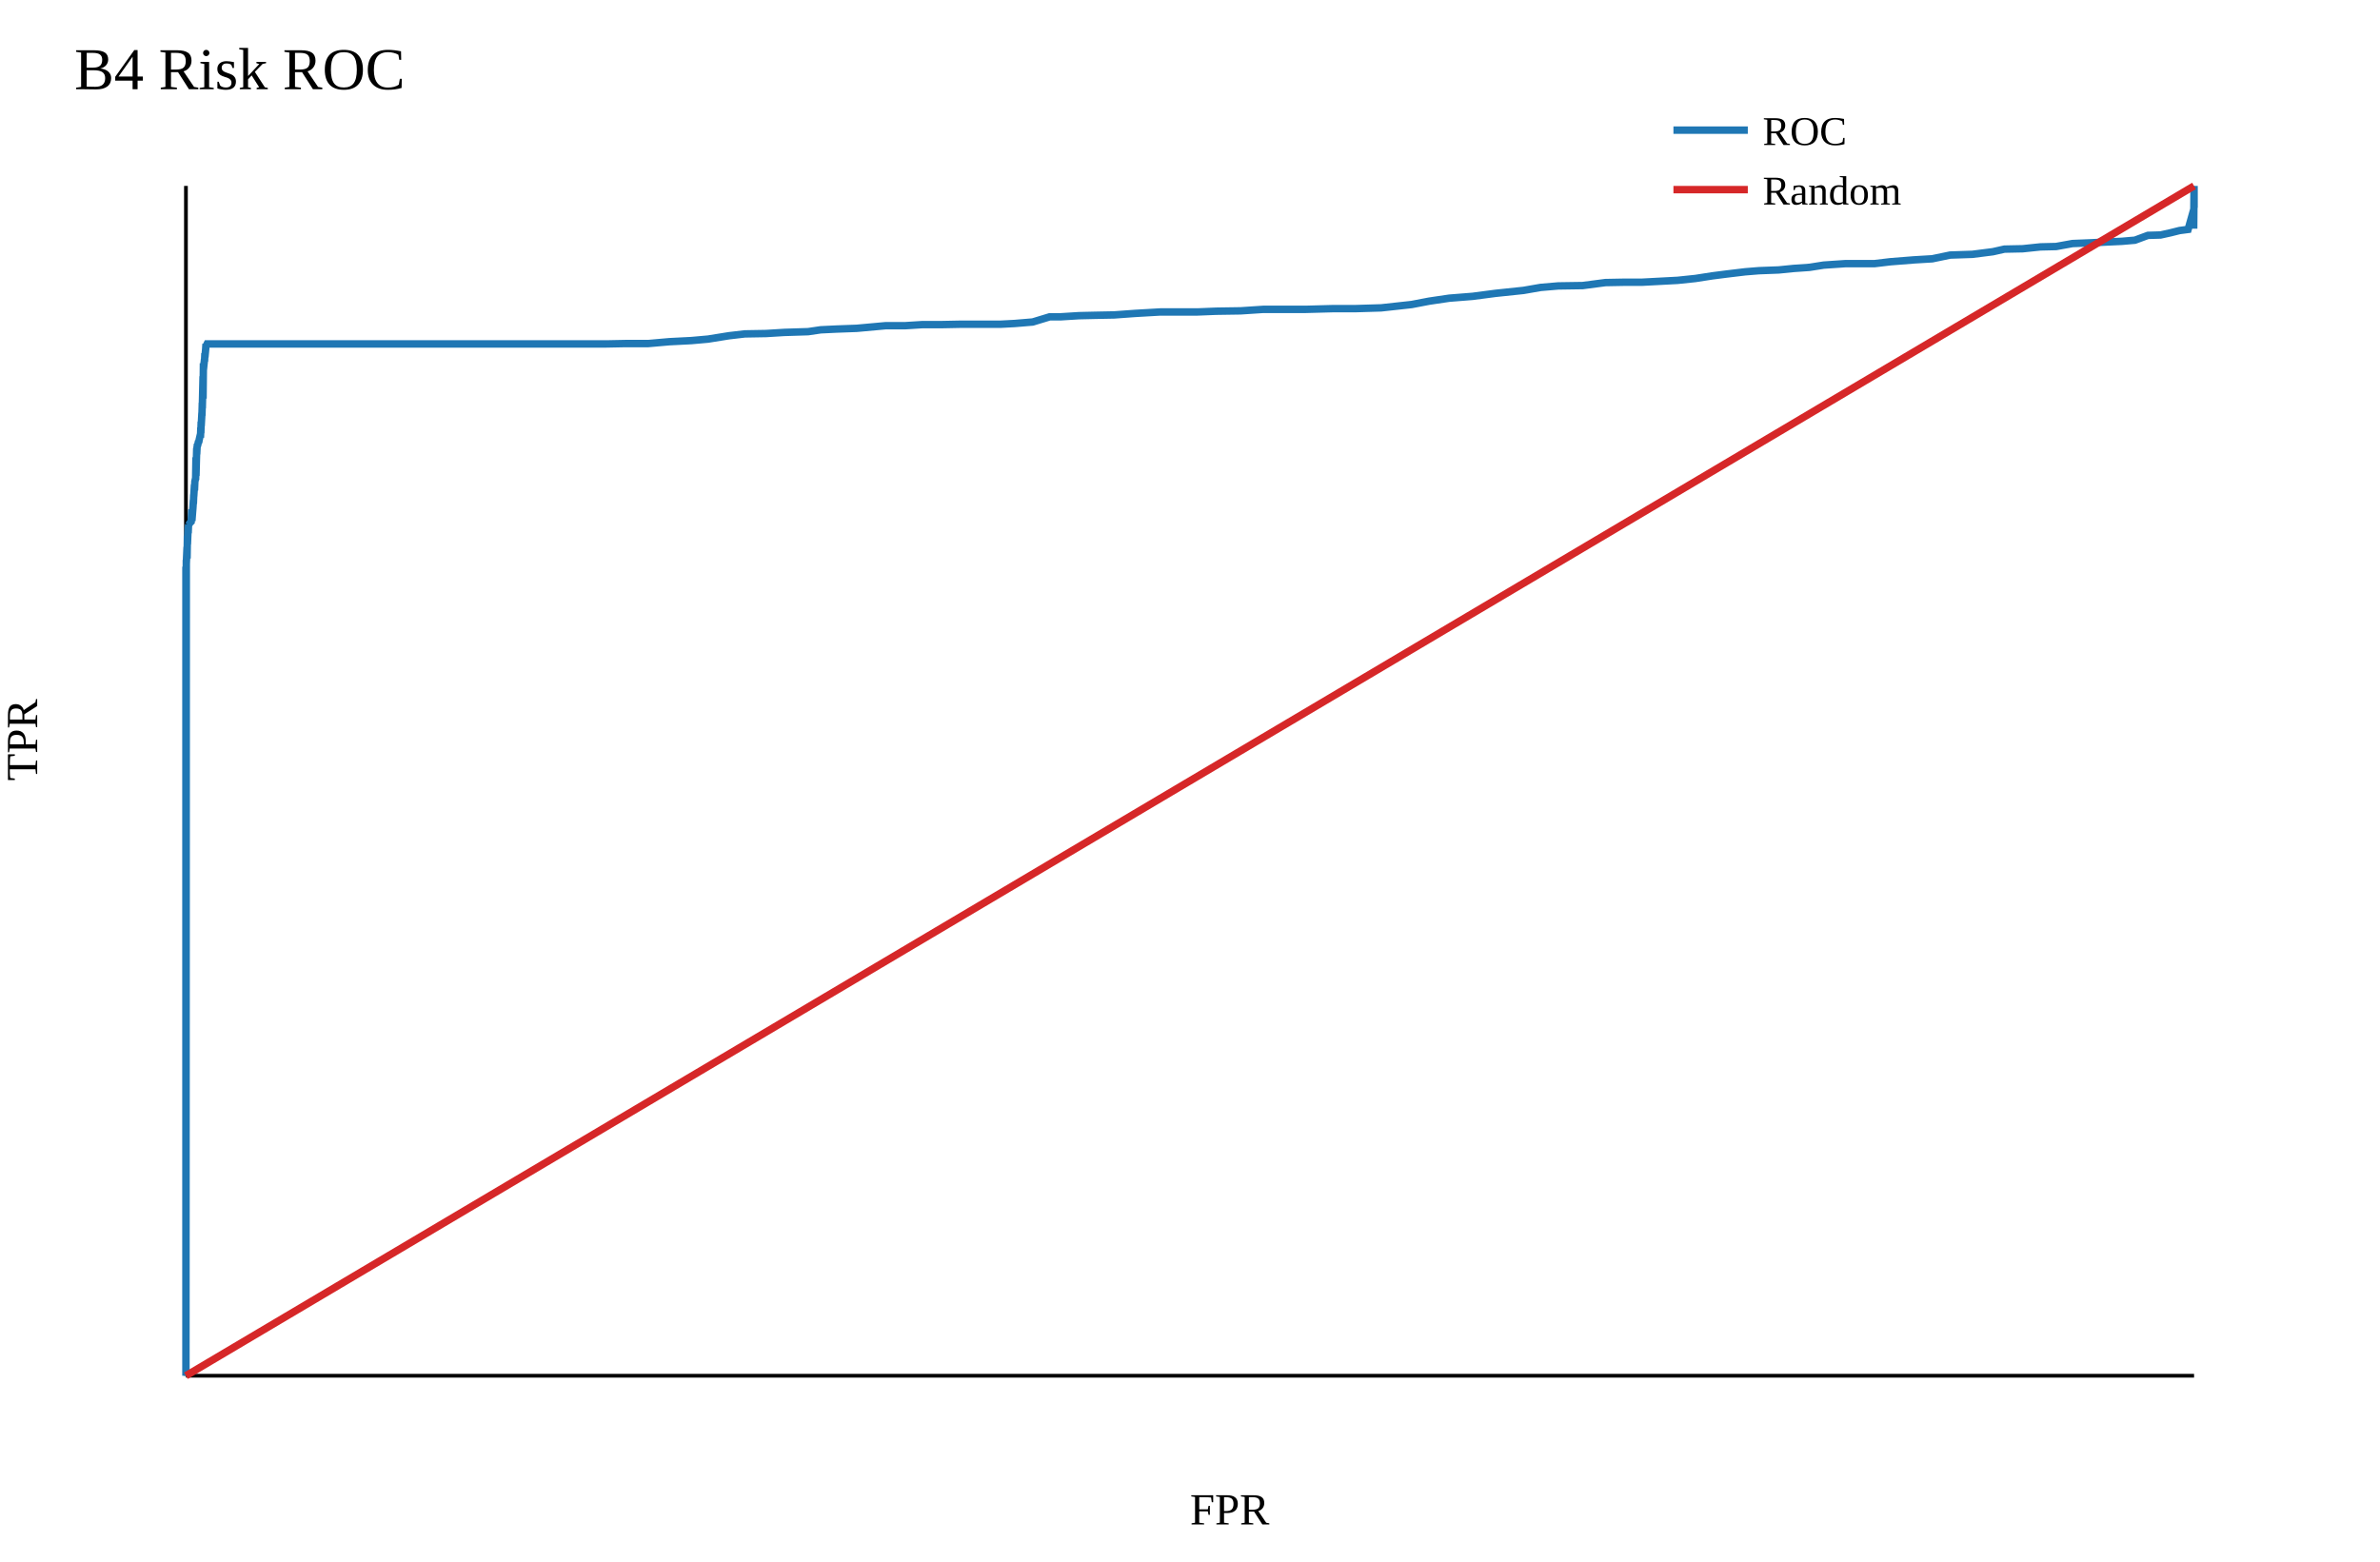
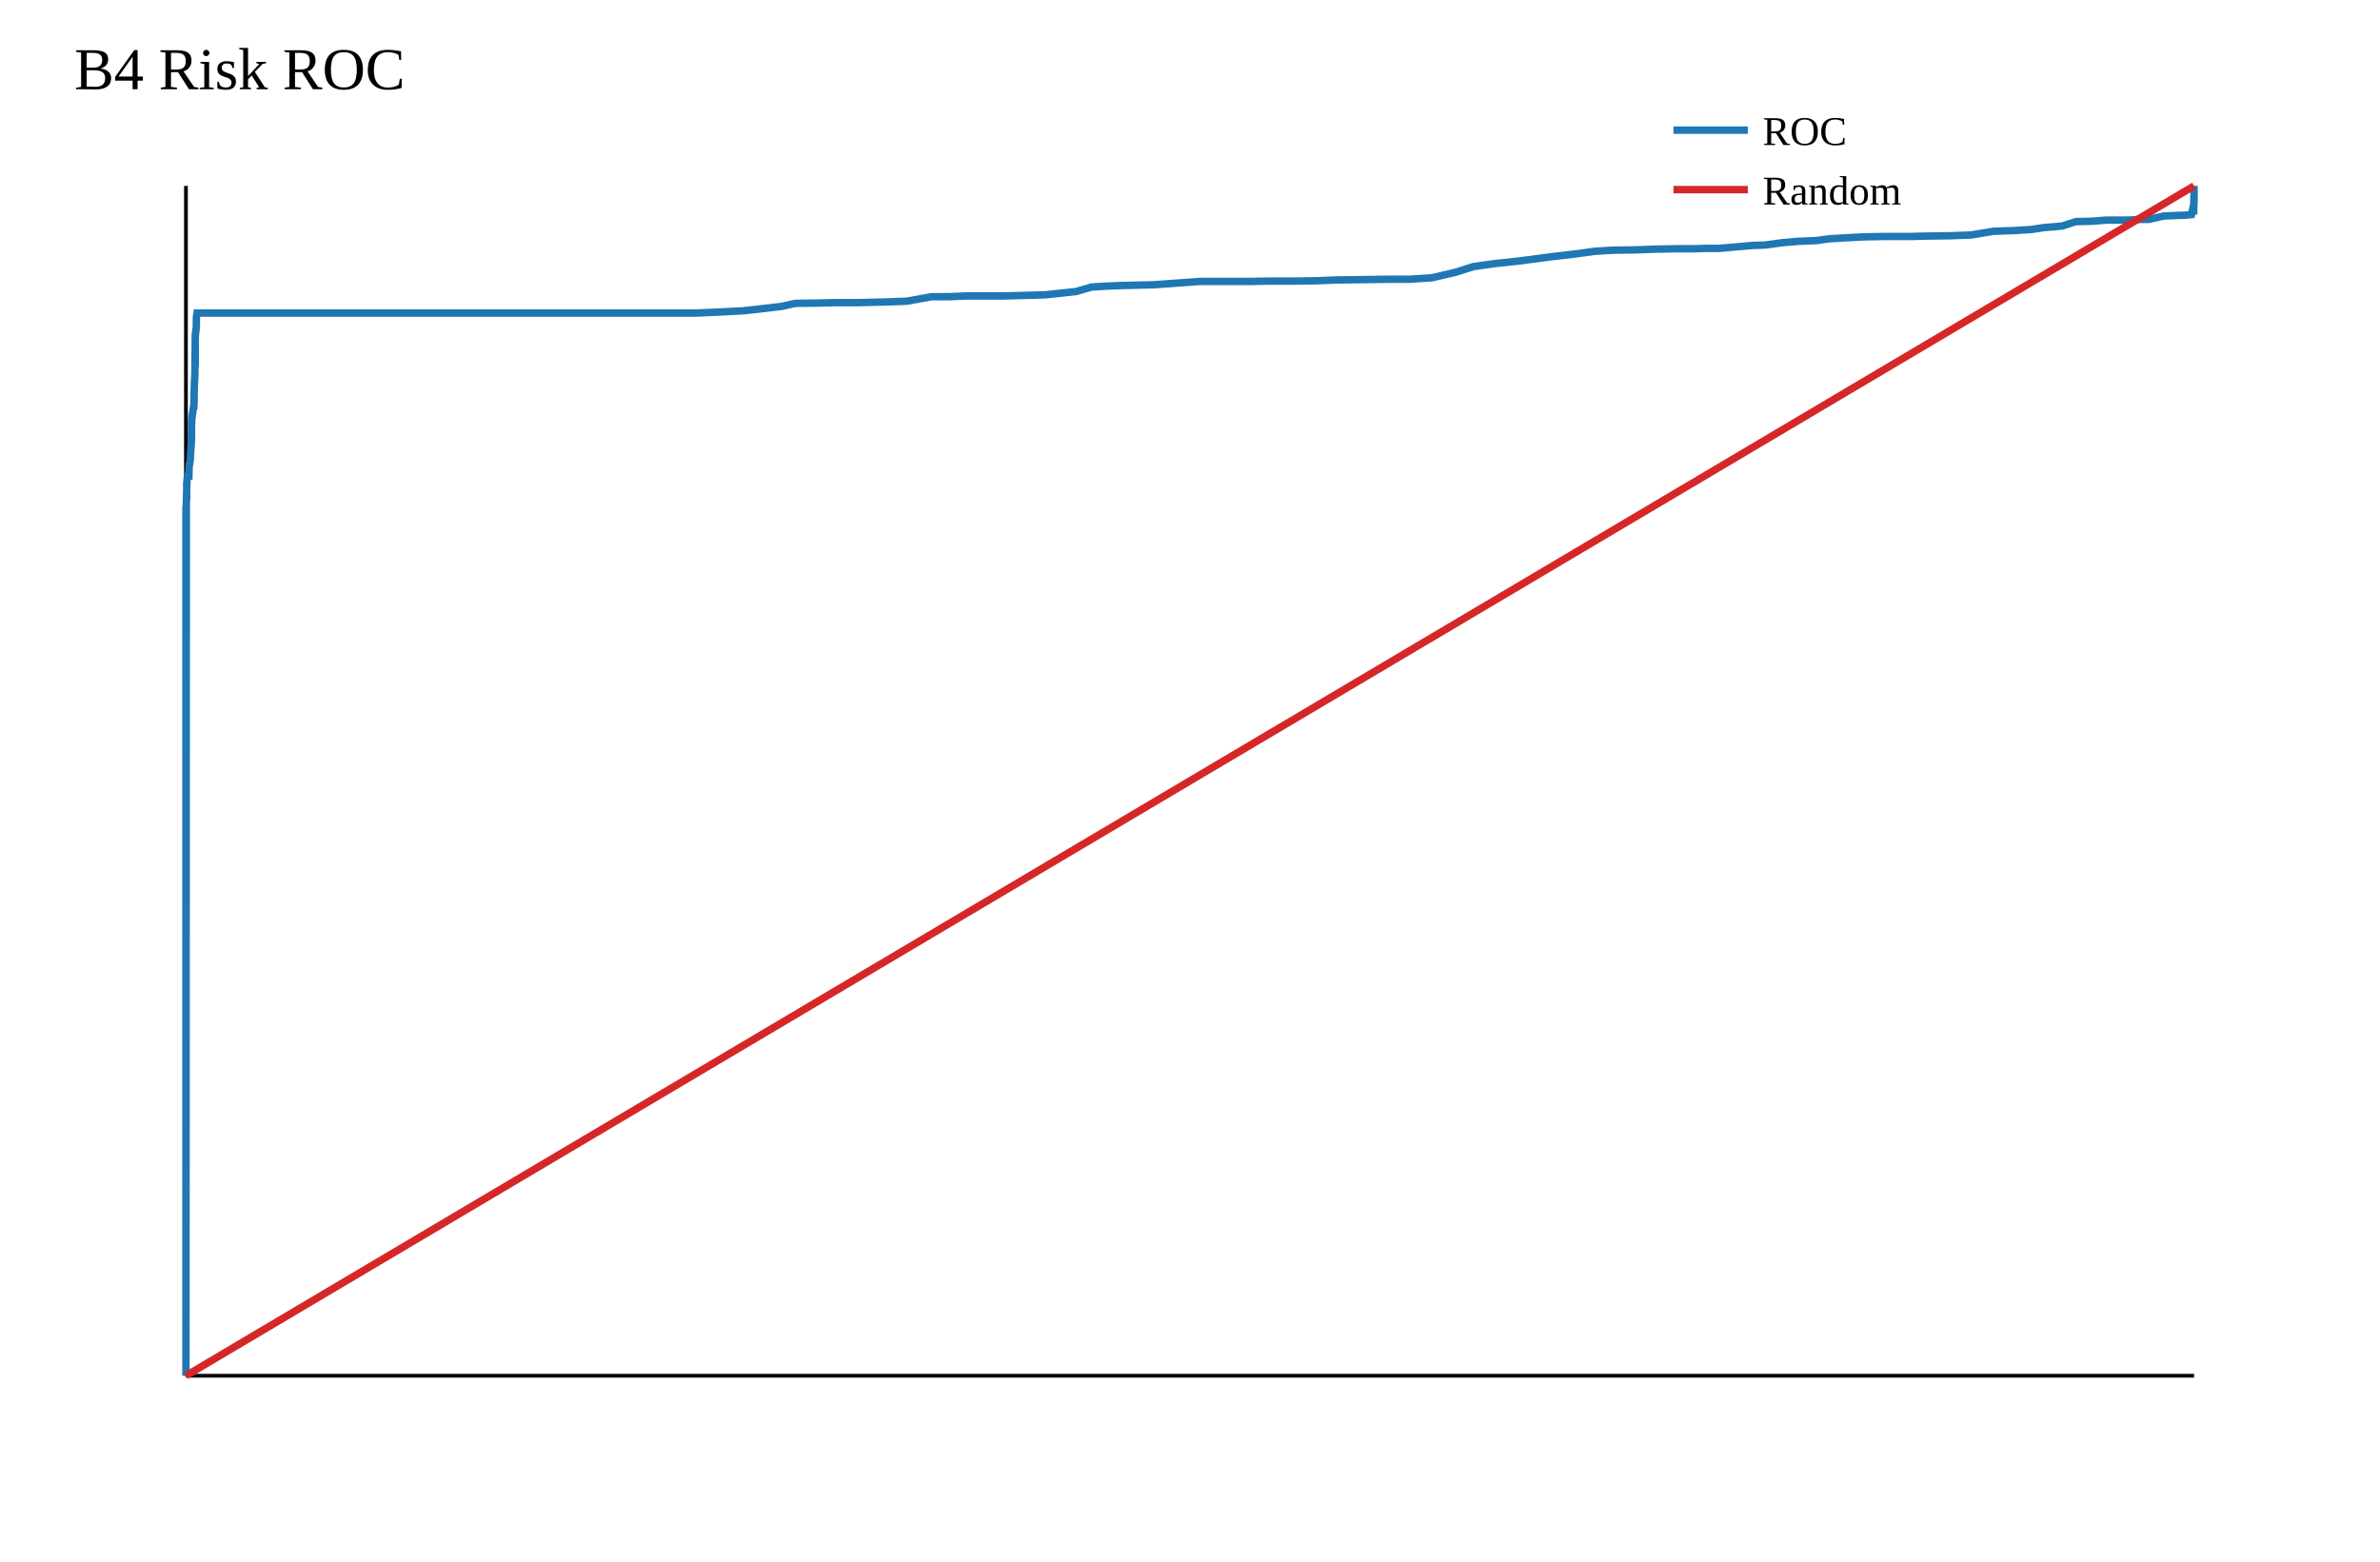
<svg xmlns="http://www.w3.org/2000/svg" width="640" height="420">
  <text x="20" y="24" font-size="16">B4 Risk ROC</text>
  <line x1="50" y1="370" x2="590" y2="370" stroke="black" />
  <line x1="50" y1="370" x2="50" y2="50" stroke="black" />
-   <text x="320" y="410" font-size="12">FPR</text>
-   <text x="10" y="210" font-size="12" transform="rotate(-90 10,210)">TPR</text>
-   <polyline fill="none" stroke="#1f77b4" stroke-width="2" points="50.0,152.4 50.0,152.9 50.0,153.5 50.0,153.7 50.0,154.1 50.0,154.5 50.0,155.1 50.0,155.7 50.0,156.4 50.0,157.0 50.0,160.0 50.0,166.5 50.0,175.2 50.0,182.3 50.0,188.6 50.0,193.9 50.0,203.8 50.0,210.9 50.0,217.4 50.0,227.2 50.0,235.3 50.0,245.9 50.0,256.5 50.0,268.6 50.0,273.6 50.0,280.5 50.0,290.5 50.0,297.4 50.0,307.3 50.0,315.0 50.0,321.8 50.0,328.2 50.0,335.9 50.0,345.2 50.0,354.6 50.0,365.8 50.0,370.0 50.1,150.6 50.1,150.9 50.1,151.6 50.3,147.1 50.3,147.6 50.3,148.2 50.3,149.2 50.3,150.2 50.4,144.1 50.4,145.2 50.4,146.4 50.6,141.7 50.6,141.9 50.6,142.2 50.6,142.4 50.6,142.9 50.6,143.4 50.7,141.0 50.7,141.2 50.9,140.9 51.1,140.6 51.4,140.3 51.6,137.0 51.6,138.3 51.6,138.9 51.6,139.5 51.6,140.1 51.9,136.3 52.0,134.5 52.0,135.5 52.1,133.0 52.1,133.5 52.3,130.3 52.3,131.0 52.3,131.9 52.4,129.5 52.6,128.6 52.6,129.1 52.7,123.0 52.7,123.9 52.7,124.7 52.7,125.3 52.7,125.6 52.7,126.4 52.7,126.8 52.7,127.6 52.7,128.0 52.9,120.5 52.9,120.7 52.9,121.0 52.9,122.2 53.0,120.1 53.0,120.3 53.1,119.4 53.1,119.7 53.1,120.0 53.4,118.6 53.4,119.1 53.6,118.1 53.9,116.8 53.9,117.3 53.9,117.7 54.0,115.0 54.0,115.6 54.0,115.9 54.0,116.5 54.1,113.4 54.1,114.0 54.1,114.6 54.3,111.0 54.3,111.6 54.3,111.8 54.4,108.3 54.4,109.8 54.6,101.2 54.6,101.8 54.6,103.0 54.6,103.7 54.6,104.6 54.6,106.4 54.6,107.2 54.7,97.7 54.7,98.5 54.7,98.9 54.7,99.4 55.0,96.6 55.0,97.2 55.1,95.0 55.1,96.1 55.3,94.0 55.4,92.5 55.4,92.7 55.4,93.1 55.7,92.5 56.0,92.5 56.4,92.5 57.0,92.5 57.4,92.5 57.9,92.5 58.6,92.5 59.1,92.5 60.1,92.5 60.9,92.5 61.7,92.5 63.3,92.5 64.4,92.5 66.7,92.5 68.6,92.5 71.7,92.5 75.3,92.5 79.0,92.5 84.1,92.5 91.3,92.5 97.7,92.5 103.3,92.5 107.6,92.5 112.3,92.5 117.4,92.5 122.1,92.5 126.3,92.5 133.3,92.5 140.0,92.5 145.4,92.5 152.7,92.5 158.6,92.5 163.1,92.5 168.1,92.4 174.3,92.4 180.0,91.9 185.9,91.6 190.4,91.2 196.0,90.3 200.3,89.8 206.0,89.7 210.9,89.4 217.3,89.2 220.7,88.7 224.9,88.5 230.4,88.3 238.1,87.6 243.3,87.6 248.1,87.3 253.4,87.3 258.4,87.2 263.3,87.2 269.1,87.2 272.9,87.0 277.7,86.6 282.3,85.2 285.3,85.2 290.1,84.9 294.4,84.8 299.6,84.7 305.1,84.3 312.0,83.9 317.1,83.9 322.0,83.9 327.0,83.7 333.6,83.6 339.7,83.2 345.0,83.2 351.1,83.2 358.6,83.0 364.6,83.0 371.4,82.8 379.6,81.9 384.3,81.0 389.7,80.2 396.0,79.7 402.1,78.9 409.7,78.1 414.3,77.3 419.0,76.9 425.6,76.8 431.7,76.0 437.0,75.9 441.6,75.9 447.3,75.6 451.1,75.4 455.9,74.9 460.4,74.2 464.3,73.7 469.3,73.1 473.0,72.8 478.3,72.6 482.3,72.2 486.6,71.9 490.4,71.3 496.3,70.9 504.1,70.9 508.3,70.4 514.6,69.9 519.6,69.6 524.4,68.6 530.4,68.4 535.9,67.7 539.0,67.0 543.9,66.9 548.7,66.4 552.9,66.3 557.3,65.5 562.3,65.3 566.3,65.1 570.6,64.9 574.1,64.6 577.6,63.3 581.0,63.2 583.7,62.6 586.1,62.0 588.4,61.7 589.9,56.4 589.9,56.7 589.9,57.7 589.9,58.3 589.9,58.8 589.9,59.3 589.9,59.8 589.9,60.3 589.9,60.6 589.9,61.5 590.0,50.0 590.0,50.0 590.0,50.7 590.0,51.1 590.0,51.4 590.0,51.8 590.0,52.7 590.0,53.4 590.0,54.9 590.0,55.3 590.0,55.9" />
+   <polyline fill="none" stroke="#1f77b4" stroke-width="2" points="50.0,136.1 50.0,137.0 50.0,137.3 50.0,137.7 50.0,138.1 50.0,138.3 50.0,139.2 50.0,141.1 50.0,145.1 50.0,152.4 50.0,161.1 50.0,169.6 50.0,176.3 50.0,186.0 50.0,191.5 50.0,201.8 50.0,211.5 50.0,219.6 50.0,232.4 50.0,240.3 50.0,251.8 50.0,262.0 50.0,269.9 50.0,278.8 50.0,287.6 50.0,298.1 50.0,306.8 50.0,313.9 50.0,322.6 50.0,329.8 50.0,339.7 50.0,350.7 50.0,361.5 50.0,370.0 50.1,134.8 50.1,135.2 50.1,135.5 50.2,132.1 50.2,132.7 50.2,133.2 50.2,134.0 50.2,134.5 50.2,129.5 50.2,130.1 50.2,130.7 50.2,131.5 50.3,128.7 50.3,128.8 50.3,129.2 50.4,128.3 50.4,128.5 50.4,128.6 50.5,128.0 50.8,128.0 50.8,126.1 50.8,126.7 50.8,127.3 50.8,127.7 50.9,124.9 51.0,124.8 51.1,124.2 51.2,123.2 51.2,123.6 51.2,122.0 51.2,122.2 51.2,122.8 51.3,121.2 51.4,119.3 51.4,120.4 51.5,115.5 51.5,116.2 51.5,116.7 51.5,117.0 51.5,117.2 51.5,118.4 51.5,118.7 51.5,119.0 51.5,113.0 51.5,113.5 51.5,113.8 51.5,115.0 51.6,112.2 51.6,112.6 51.7,111.4 51.7,111.6 51.7,112.1 51.8,110.7 51.8,111.1 51.8,111.3 51.9,110.5 52.1,108.9 52.1,109.7 52.1,110.1 52.2,107.2 52.2,108.0 52.2,108.5 52.2,108.8 52.2,104.9 52.2,105.9 52.2,106.6 52.3,102.1 52.3,102.7 52.3,103.1 52.4,100.5 52.4,101.5 52.5,91.0 52.5,92.5 52.5,93.3 52.5,94.8 52.5,95.7 52.5,97.4 52.5,98.7 52.5,89.5 52.5,90.3 52.5,90.9 52.7,88.4 52.7,89.0 52.8,87.5 52.8,88.0 52.8,85.8 52.9,84.4 52.9,85.1 53.0,84.2 53.5,84.2 54.2,84.2 54.8,84.2 55.8,84.2 56.5,84.2 56.9,84.2 58.3,84.2 59.7,84.2 61.1,84.2 62.6,84.2 64.3,84.2 67.4,84.2 70.2,84.2 74.1,84.2 75.9,84.2 80.0,84.2 83.4,84.2 87.7,84.2 93.6,84.2 101.1,84.2 106.5,84.2 112.5,84.2 118.2,84.2 124.5,84.2 130.5,84.2 135.6,84.2 139.4,84.2 146.4,84.2 153.9,84.2 160.4,84.2 167.5,84.2 172.9,84.2 177.9,84.2 180.8,84.2 187.1,84.2 193.8,83.9 199.7,83.6 204.3,83.1 210.2,82.4 213.8,81.6 220.0,81.5 224.5,81.4 230.5,81.4 234.6,81.3 238.8,81.2 243.9,81.0 250.5,79.8 255.1,79.8 259.6,79.6 265.5,79.6 269.8,79.6 273.6,79.5 281.0,79.3 284.8,78.9 289.4,78.4 293.5,77.2 296.6,77.0 301.2,76.8 305.5,76.7 310.1,76.6 315.6,76.2 322.5,75.7 329.4,75.7 335.5,75.7 341.1,75.6 348.4,75.6 354.2,75.5 359.3,75.3 366.1,75.2 373.5,75.1 379.1,75.1 385.1,74.7 391.5,73.2 396.2,71.7 401.9,70.9 408.4,70.2 416.8,69.1 424.4,68.2 428.7,67.6 433.4,67.3 439.8,67.2 445.3,67.0 451.2,66.9 455.5,66.9 459.1,66.8 462.3,66.8 466.8,66.4 471.5,66.0 474.7,65.9 479.1,65.3 483.5,64.9 488.4,64.7 492.1,64.2 497.5,63.9 501.3,63.7 506.9,63.6 514.0,63.6 517.7,63.5 524.5,63.4 530.0,63.2 536.1,62.2 541.8,62.0 546.4,61.7 549.7,61.2 554.5,60.8 558.2,59.6 562.6,59.5 566.3,59.2 569.3,59.2 572.5,59.2 575.5,59.0 577.9,59.0 581.8,58.1 584.2,58.0 586.5,57.9 587.4,57.9 589.3,57.7 589.9,55.0 589.9,55.4 589.9,55.8 589.9,56.3 589.9,56.5 589.9,56.7 589.9,56.8 589.9,57.7 590.0,50.0 590.0,50.0 590.0,50.9 590.0,51.6 590.0,51.8 590.0,51.9 590.0,52.1 590.0,53.7 590.0,54.5 590.0,54.7" />
  <line x1="450" y1="35" x2="470" y2="35" stroke="#1f77b4" stroke-width="2" />
  <text x="474" y="39" font-size="11">ROC</text>
  <polyline fill="none" stroke="#d62728" stroke-width="2" points="50.0,370.0 590.0,50.0" />
  <line x1="450" y1="51" x2="470" y2="51" stroke="#d62728" stroke-width="2" />
  <text x="474" y="55" font-size="11">Random</text>
</svg>
